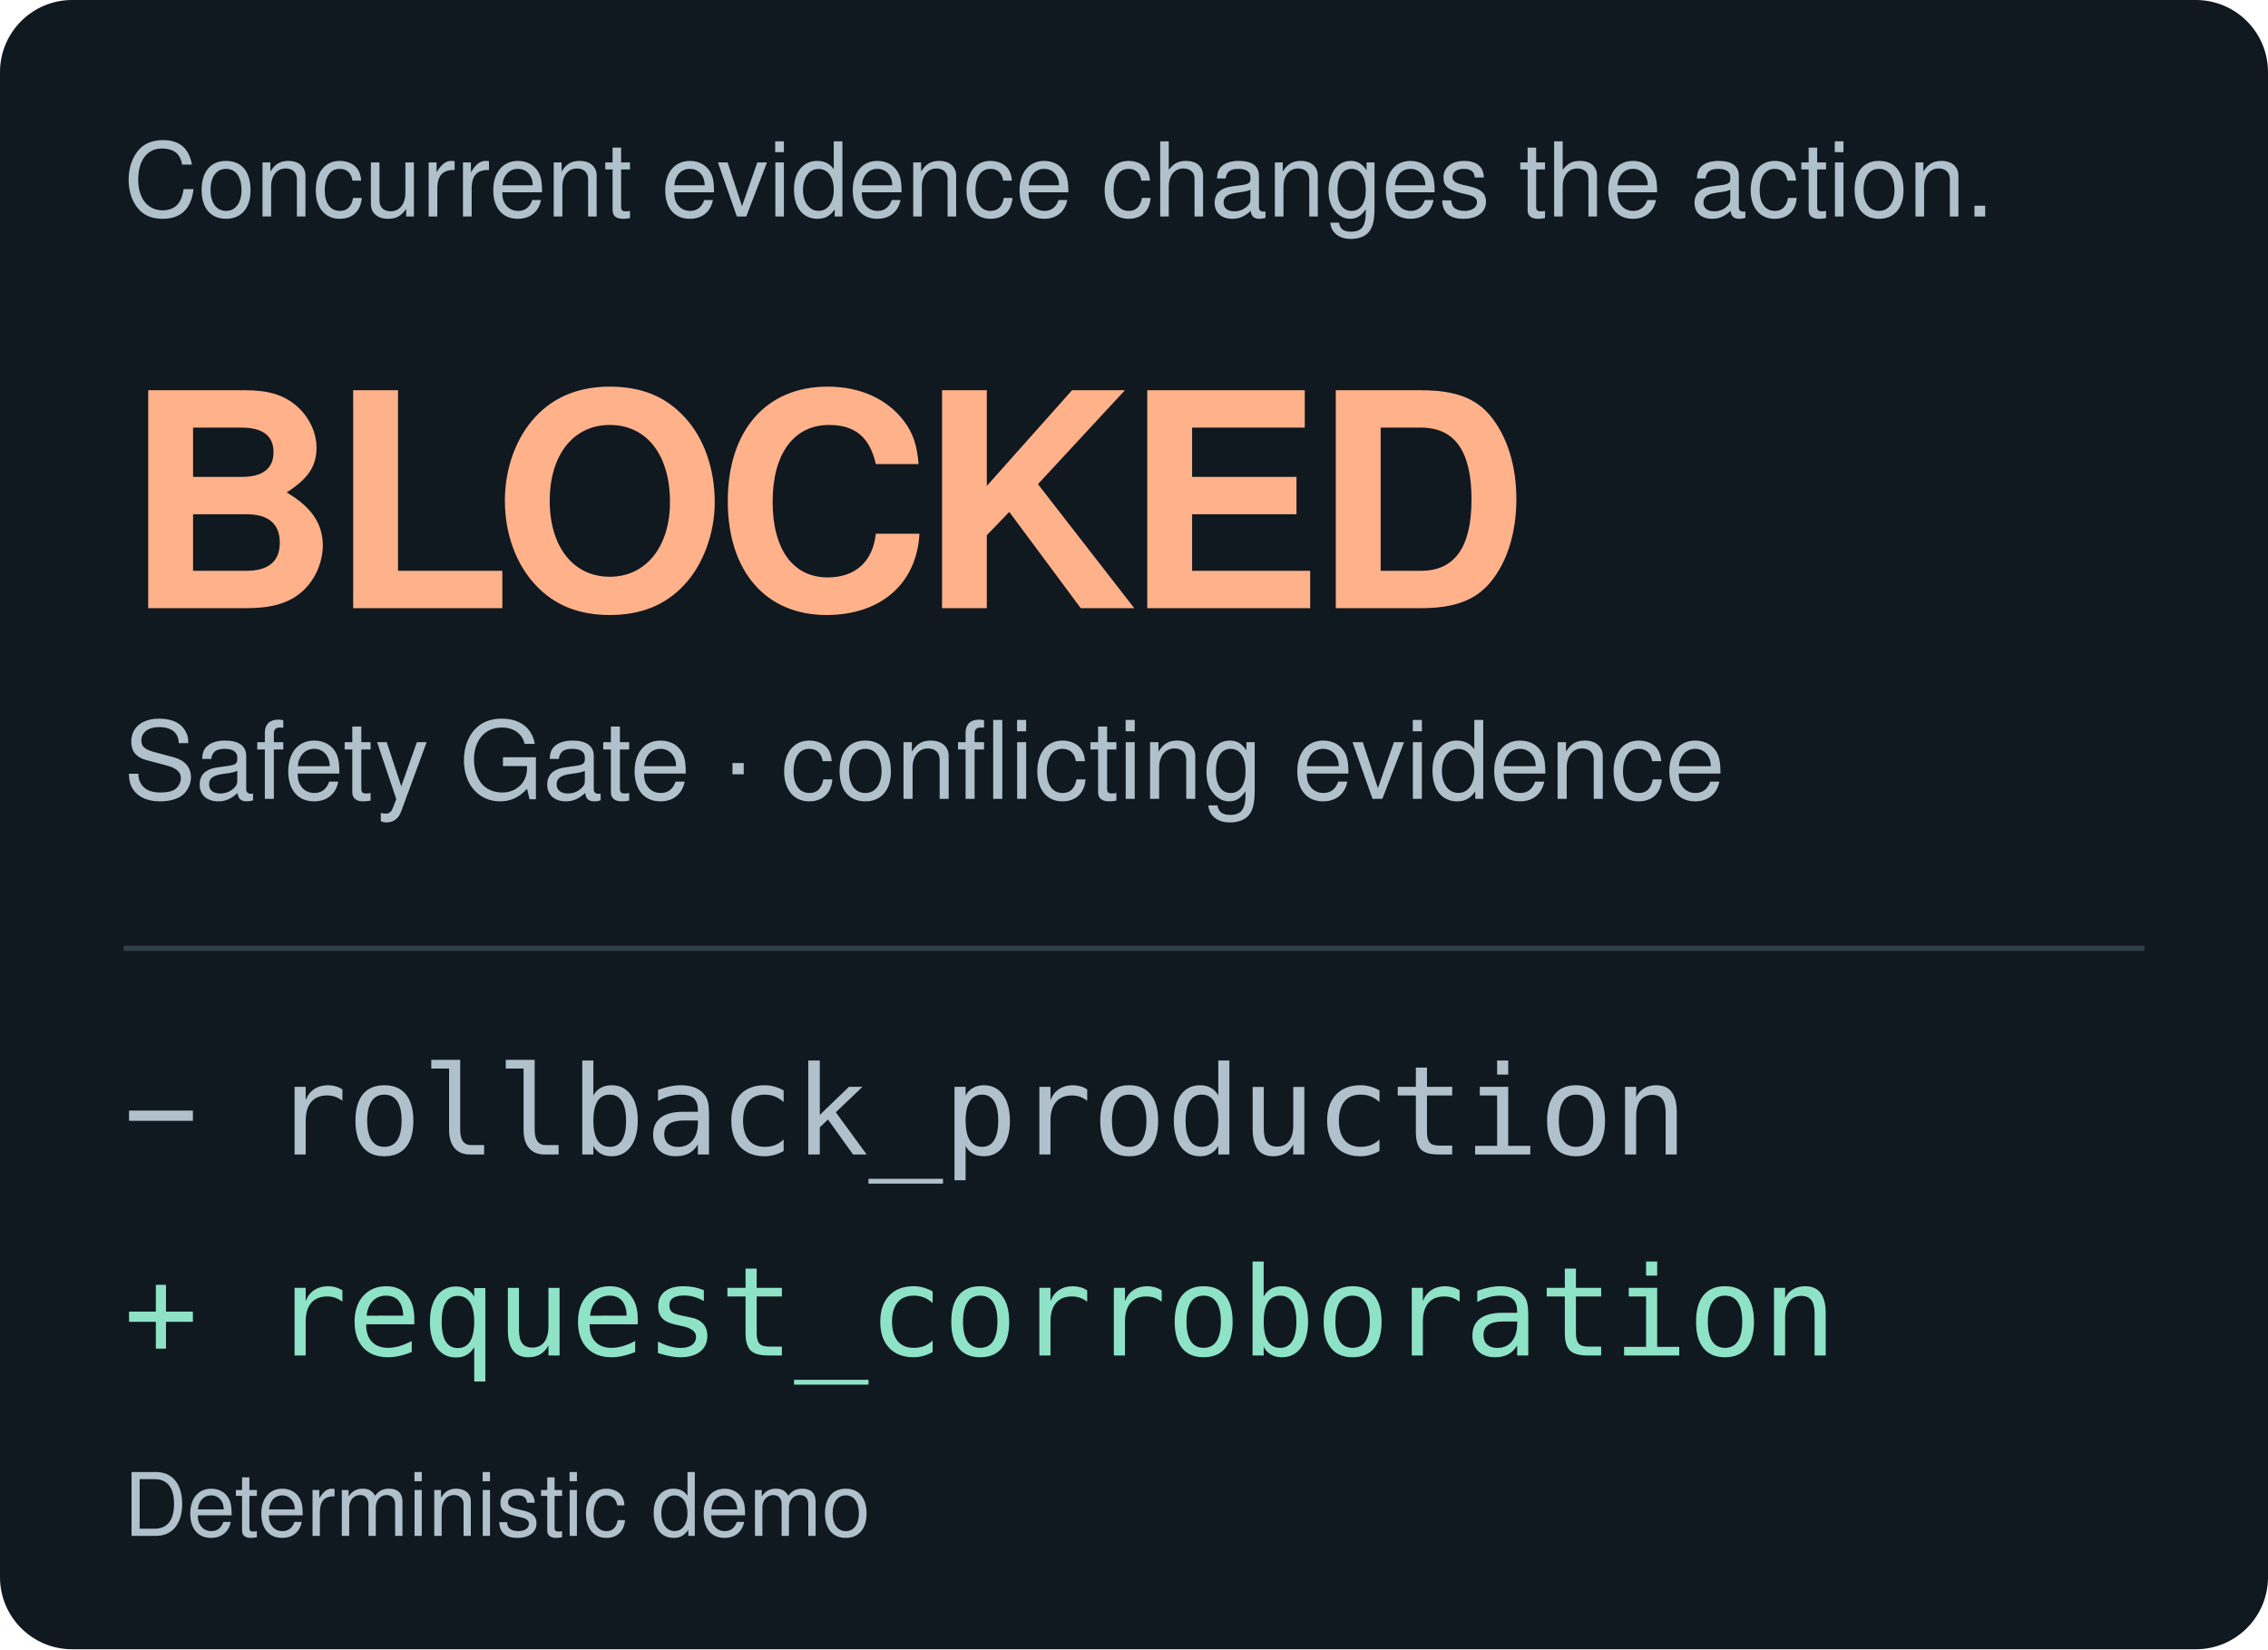
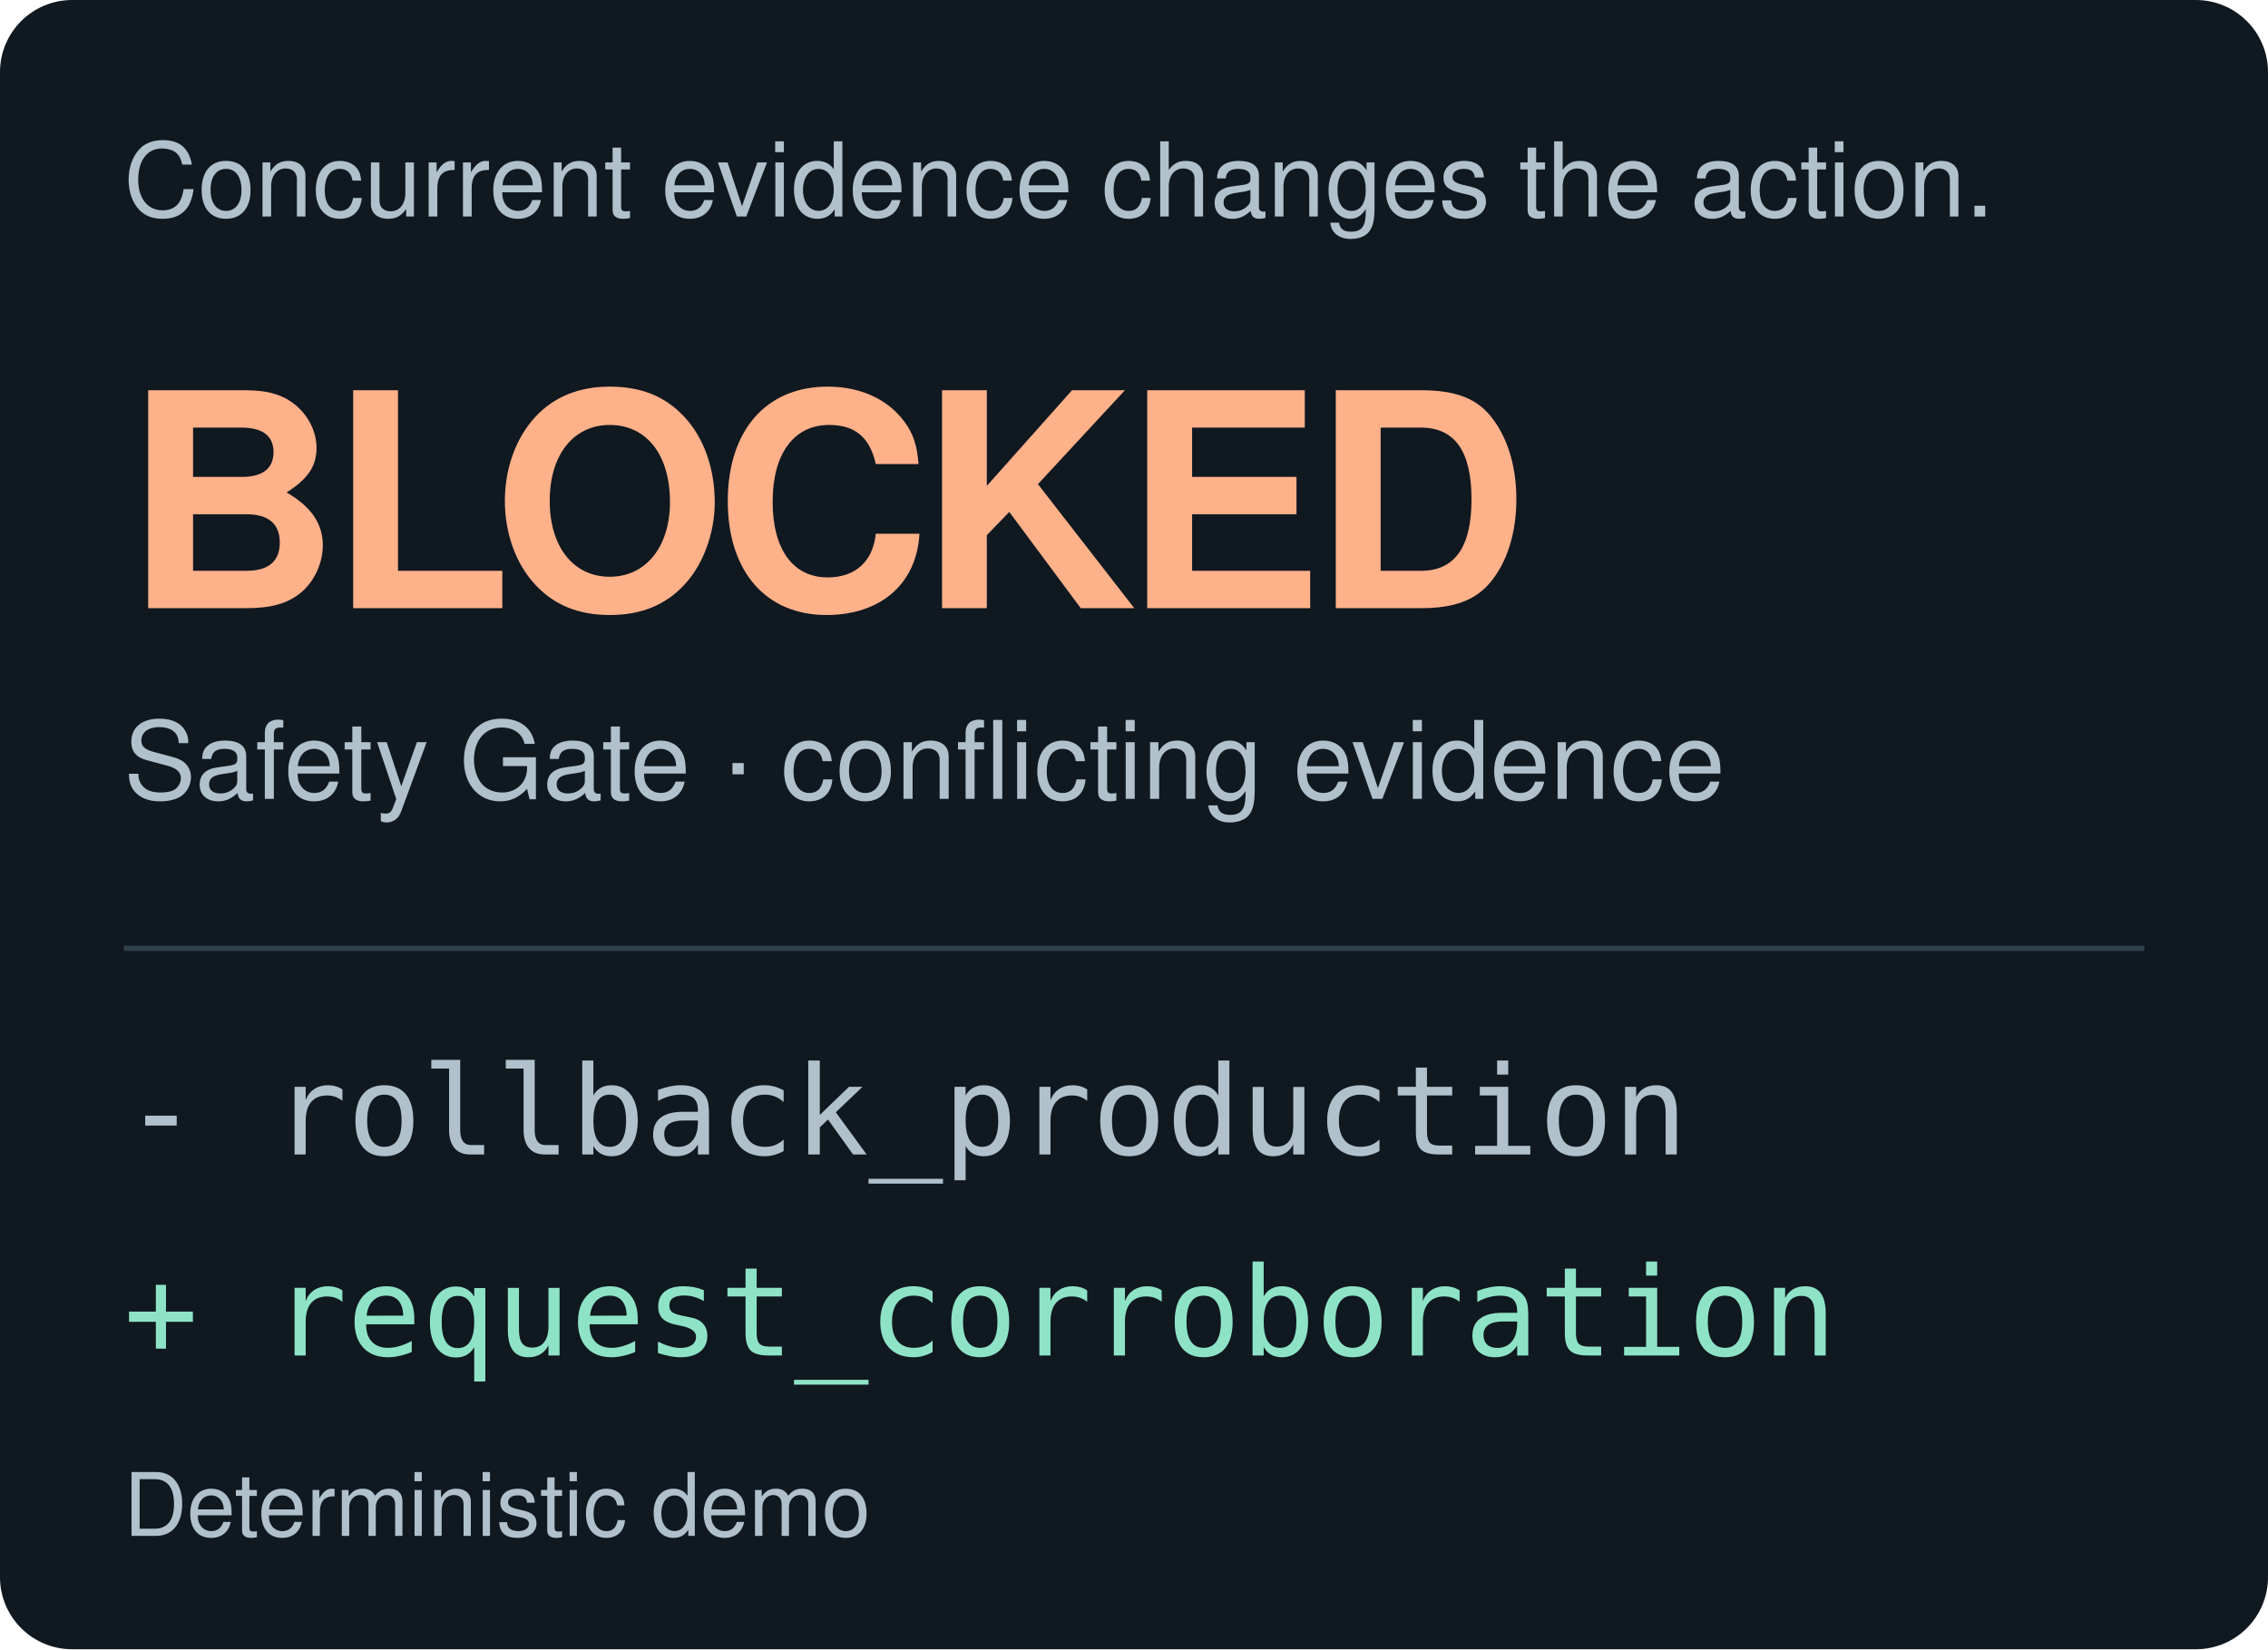
<svg xmlns="http://www.w3.org/2000/svg" width="440" height="320" viewBox="0 0 440 320" role="img" aria-labelledby="title desc">
  <rect width="440" height="320" rx="14" fill="#101820" />
  <g font-family="-apple-system, BlinkMacSystemFont, 'Segoe UI', Helvetica, Arial, sans-serif">
    <text x="24" y="42" fill="#b0c1cc" font-size="20">Concurrent evidence changes the action.</text>
    <text x="24" y="118" fill="#ffb18a" font-size="58" font-weight="750" letter-spacing="-2">BLOCKED</text>
    <text x="24" y="155" fill="#b0c1cc" font-size="21">Safety Gate · conflicting evidence</text>
    <path d="M24 184 H416" stroke="#30404b" />
    <g font-family="ui-monospace, SFMono-Regular, Consolas, monospace" font-size="24">
-       <text x="24" y="224" fill="#b0c1cc">− rollback_production</text>
+       <text x="24" y="224" fill="#b0c1cc">- rollback_production</text>
      <text x="24" y="263" fill="#8ee3c7">+ request_corroboration</text>
    </g>
    <text x="24" y="298" fill="#b0c1cc" font-size="17">Deterministic demo</text>
  </g>
</svg>
